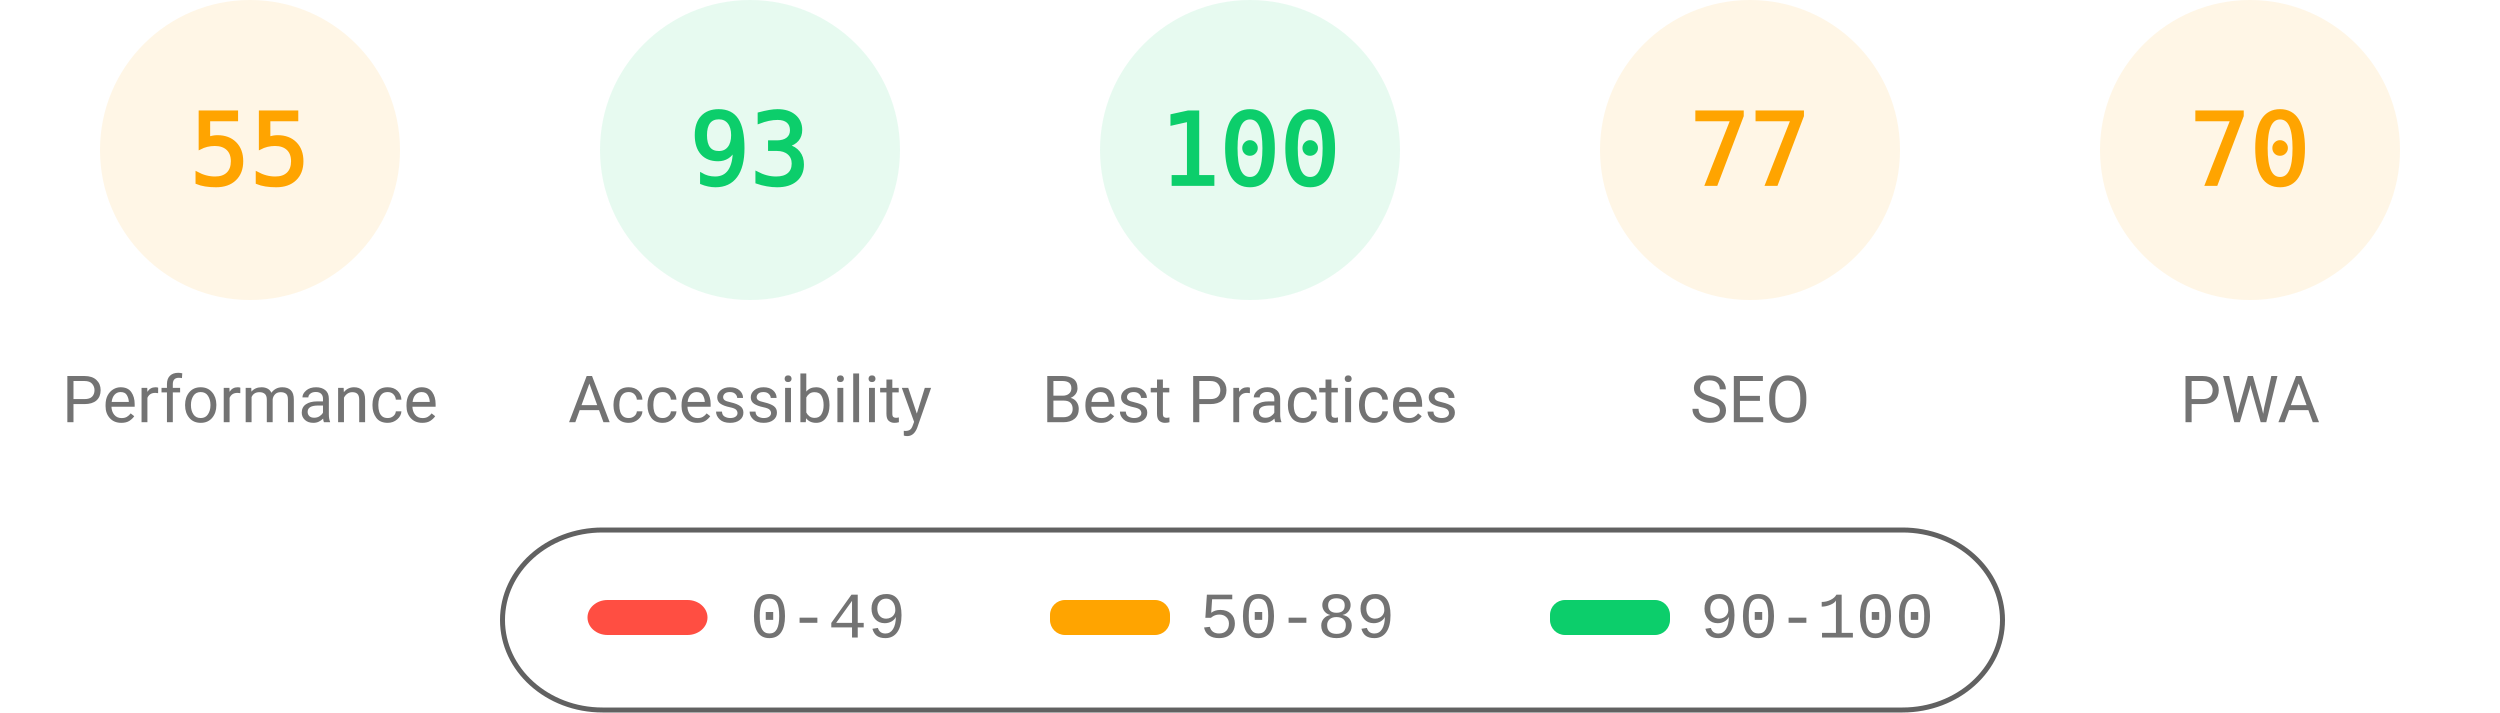
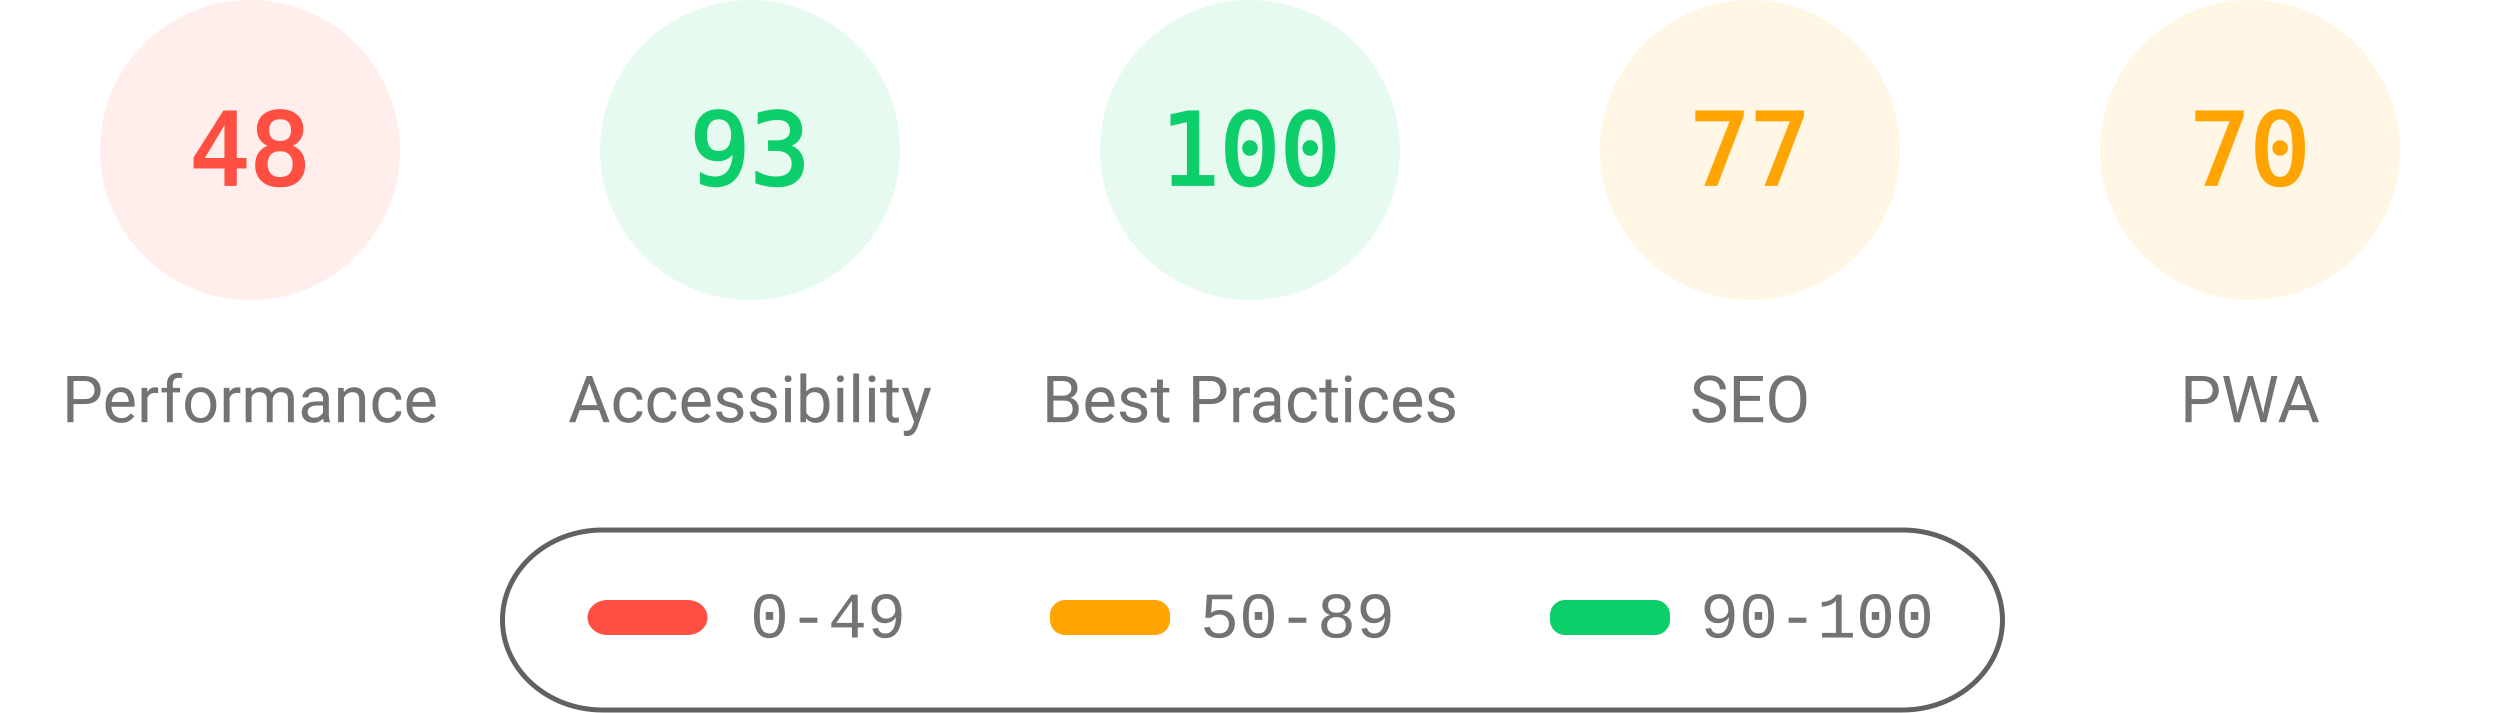
<svg xmlns="http://www.w3.org/2000/svg" fill="none" width="1000" height="285">
  <style>.gauge-base{opacity:.1}.gauge-arc{fill:none;animation-delay:250ms;stroke-linecap:round;transform:rotate(-90deg);transform-origin:100px 60px;animation:load-gauge 1s ease forwards}.guage-text{font-size:40px;font-family:monospace;text-align:center}.guage-red{color:#ff4e42;fill:#ff4e42;stroke:#ff4e42}.guage-orange{color:#ffa400;fill:#ffa400;stroke:#ffa400}.guage-green{color:#0cce6b;fill:#0cce6b;stroke:#0cce6b}.guage-undefined{color:#5c5c5c;fill:#5c5c5c;stroke:#5c5c5c}.guage-title{color:#737373;fill:#737373;stroke:none;font-size:26px;line-height:26px;font-family:Roboto,Halvetica,Arial,sans-serif}@keyframes load-gauge{from{stroke-dasharray:0 352.858}}</style>
-   <svg class="guage-div guage-perf guage-orange" viewBox="0 0 200 200" width="200" height="200">
+   <svg class="guage-div guage-perf guage-red" viewBox="0 0 200 200" width="200" height="200">
    <circle class="gauge-base" r="56" cx="100" cy="60" stroke-width="8" />
-     <circle class="gauge-arc guage-arc-1" r="56" cx="100" cy="60" stroke-width="8" style="stroke-dasharray:193.522,351.858" />
-     <text class="guage-text" x="100" y="60" alignment-baseline="central" dominant-baseline="central" text-anchor="middle">55</text>
+     <circle class="gauge-arc guage-arc-1" r="56" cx="100" cy="60" stroke-width="8" style="stroke-dasharray:168.892,351.858" />
+     <text class="guage-text" x="100" y="60" alignment-baseline="central" dominant-baseline="central" text-anchor="middle">48</text>
    <text class="guage-title" x="100" y="160" alignment-baseline="central" dominant-baseline="central" text-anchor="middle">Performance</text>
  </svg>
  <svg class="guage-div guage-acc guage-green" viewBox="0 0 200 200" width="200" height="200" x="200">
    <circle class="gauge-base" r="56" cx="100" cy="60" stroke-width="8" />
    <circle class="gauge-arc guage-arc-2" r="56" cx="100" cy="60" stroke-width="8" style="stroke-dasharray:327.228,351.858" />
    <text class="guage-text" x="100" y="60" alignment-baseline="central" dominant-baseline="central" text-anchor="middle">93</text>
    <text class="guage-title" x="100" y="160" alignment-baseline="central" dominant-baseline="central" text-anchor="middle">Accessibility</text>
  </svg>
  <svg class="guage-div guage-best guage-green" viewBox="0 0 200 200" width="200" height="200" x="400">
    <circle class="gauge-base" r="56" cx="100" cy="60" stroke-width="8" />
    <circle class="gauge-arc guage-arc-3" r="56" cx="100" cy="60" stroke-width="8" style="stroke-dasharray:351.858,351.858" />
    <text class="guage-text" x="100" y="60" alignment-baseline="central" dominant-baseline="central" text-anchor="middle">100</text>
    <text class="guage-title" x="100" y="160" alignment-baseline="central" dominant-baseline="central" text-anchor="middle">Best Practices</text>
  </svg>
  <svg class="guage-div guage-seo guage-orange" viewBox="0 0 200 200" width="200" height="200" x="600">
    <circle class="gauge-base" r="56" cx="100" cy="60" stroke-width="8" />
    <circle class="gauge-arc guage-arc-4" r="56" cx="100" cy="60" stroke-width="8" style="stroke-dasharray:270.931,351.858" />
    <text class="guage-text" x="100" y="60" alignment-baseline="central" dominant-baseline="central" text-anchor="middle">77</text>
    <text class="guage-title" x="100" y="160" alignment-baseline="central" dominant-baseline="central" text-anchor="middle">SEO</text>
  </svg>
  <svg class="guage-div guage-pwa guage-orange" viewBox="0 0 200 200" width="200" height="200" x="800">
    <circle class="gauge-base" r="56" cx="100" cy="60" stroke-width="8" />
    <circle class="gauge-arc guage-arc-4" r="56" cx="100" cy="60" stroke-width="8" style="stroke-dasharray:246.301,351.858" />
    <text class="guage-text" x="100" y="60" alignment-baseline="central" dominant-baseline="central" text-anchor="middle">70</text>
    <text class="guage-title" x="100" y="160" alignment-baseline="central" dominant-baseline="central" text-anchor="middle">PWA</text>
  </svg>
  <svg width="604" height="76" x="200" y="210">
    <path fill="none" id="canvas_background" d="M-1-1h604v80H-1z" />
    <rect fill-opacity="0" stroke="#616161" stroke-width="2" rx="40" id="svg_2" height="72" width="600" y="2" x="1" fill="#000" />
    <rect stroke="#000" rx="8" id="svg_3" height="14" width="48" y="30" x="35" stroke-opacity="null" stroke-width="0" fill="#ff4e42" />
    <rect stroke="#000" rx="6" id="svg_4" height="14" width="48" y="30" x="220" stroke-opacity="null" stroke-width="0" fill="#ffa400" />
    <rect stroke="#000" rx="6" id="svg_5" height="14" width="48" y="30" x="420" stroke-opacity="null" stroke-width="0" fill="#0cce6b" />
    <text xml:space="preserve" text-anchor="start" font-family="'Courier New', Courier, monospace" font-size="26" id="svg_6" y="45" x="100" stroke-opacity="null" stroke-width="0" stroke="#000" fill="#737373">0-49</text>
    <text xml:space="preserve" text-anchor="start" font-family="'Courier New', Courier, monospace" font-size="26" id="svg_7" y="45" x="280" stroke-opacity="null" stroke-width="0" stroke="#000" fill="#737373">50-89</text>
    <text xml:space="preserve" text-anchor="start" font-family="'Courier New', Courier, monospace" font-size="26" id="svg_8" y="45" x="480" stroke-opacity="null" stroke-width="0" stroke="#000" fill="#737373">90-100</text>
  </svg>
</svg>
